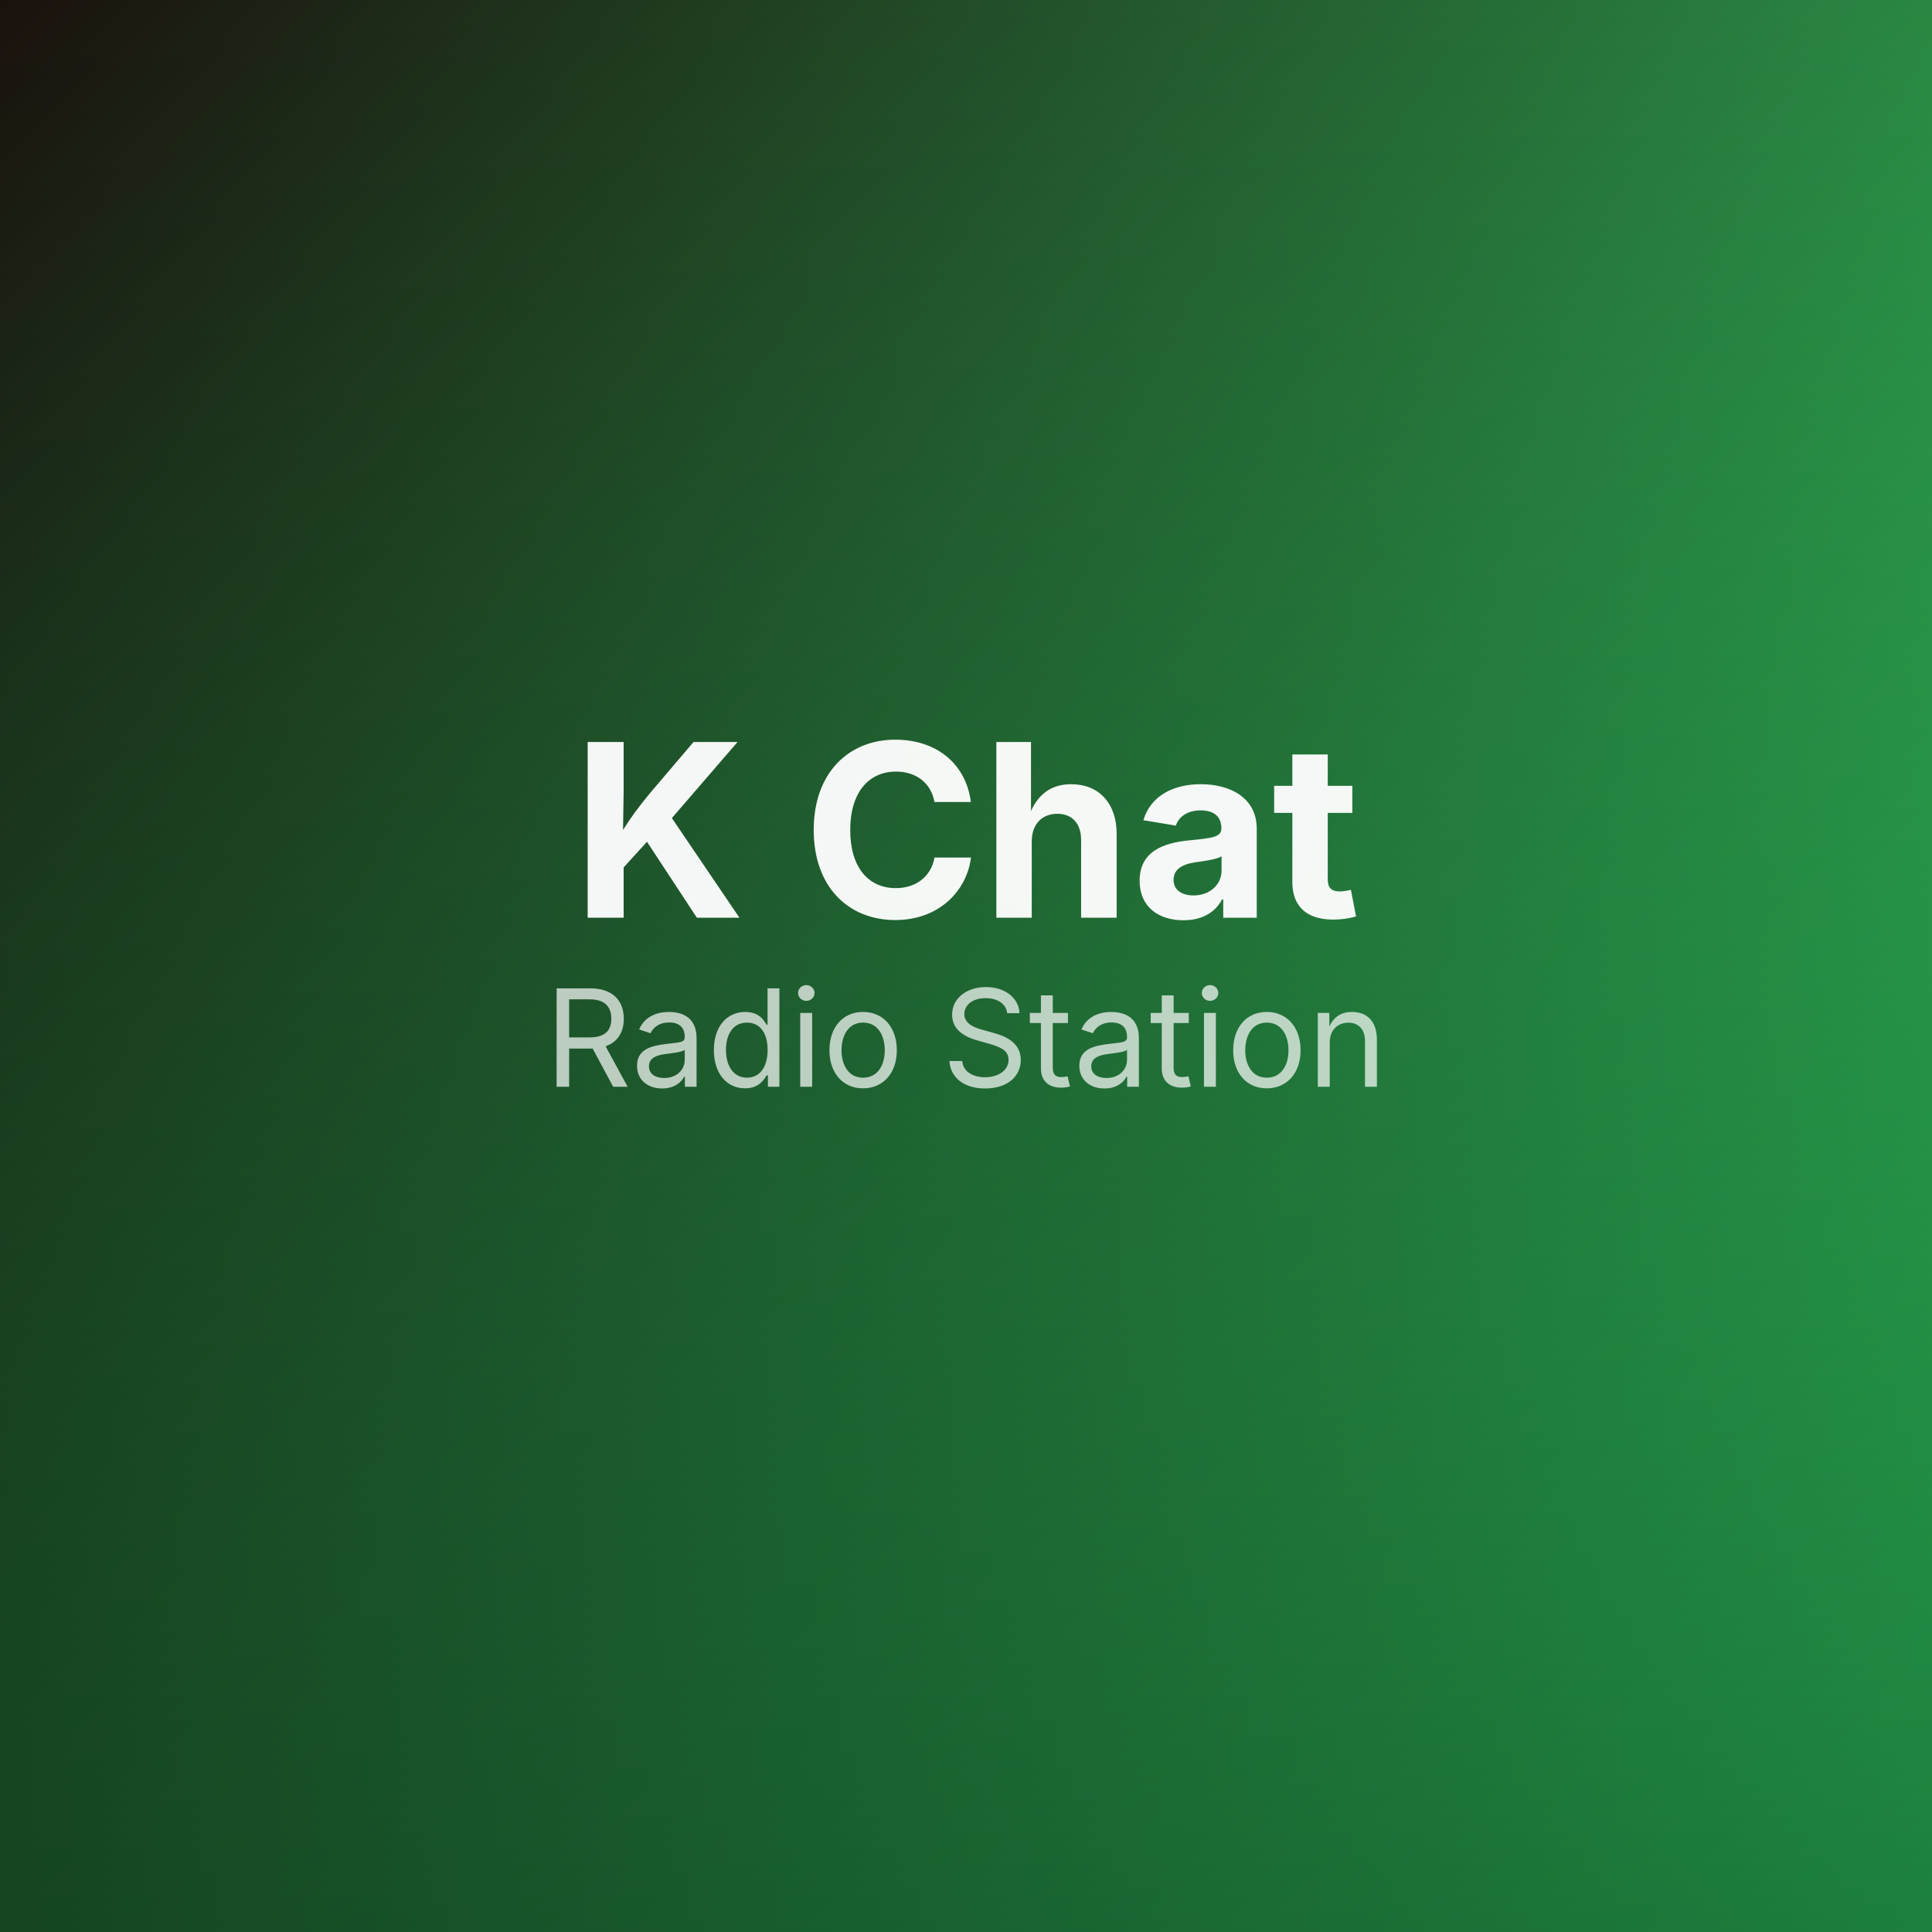
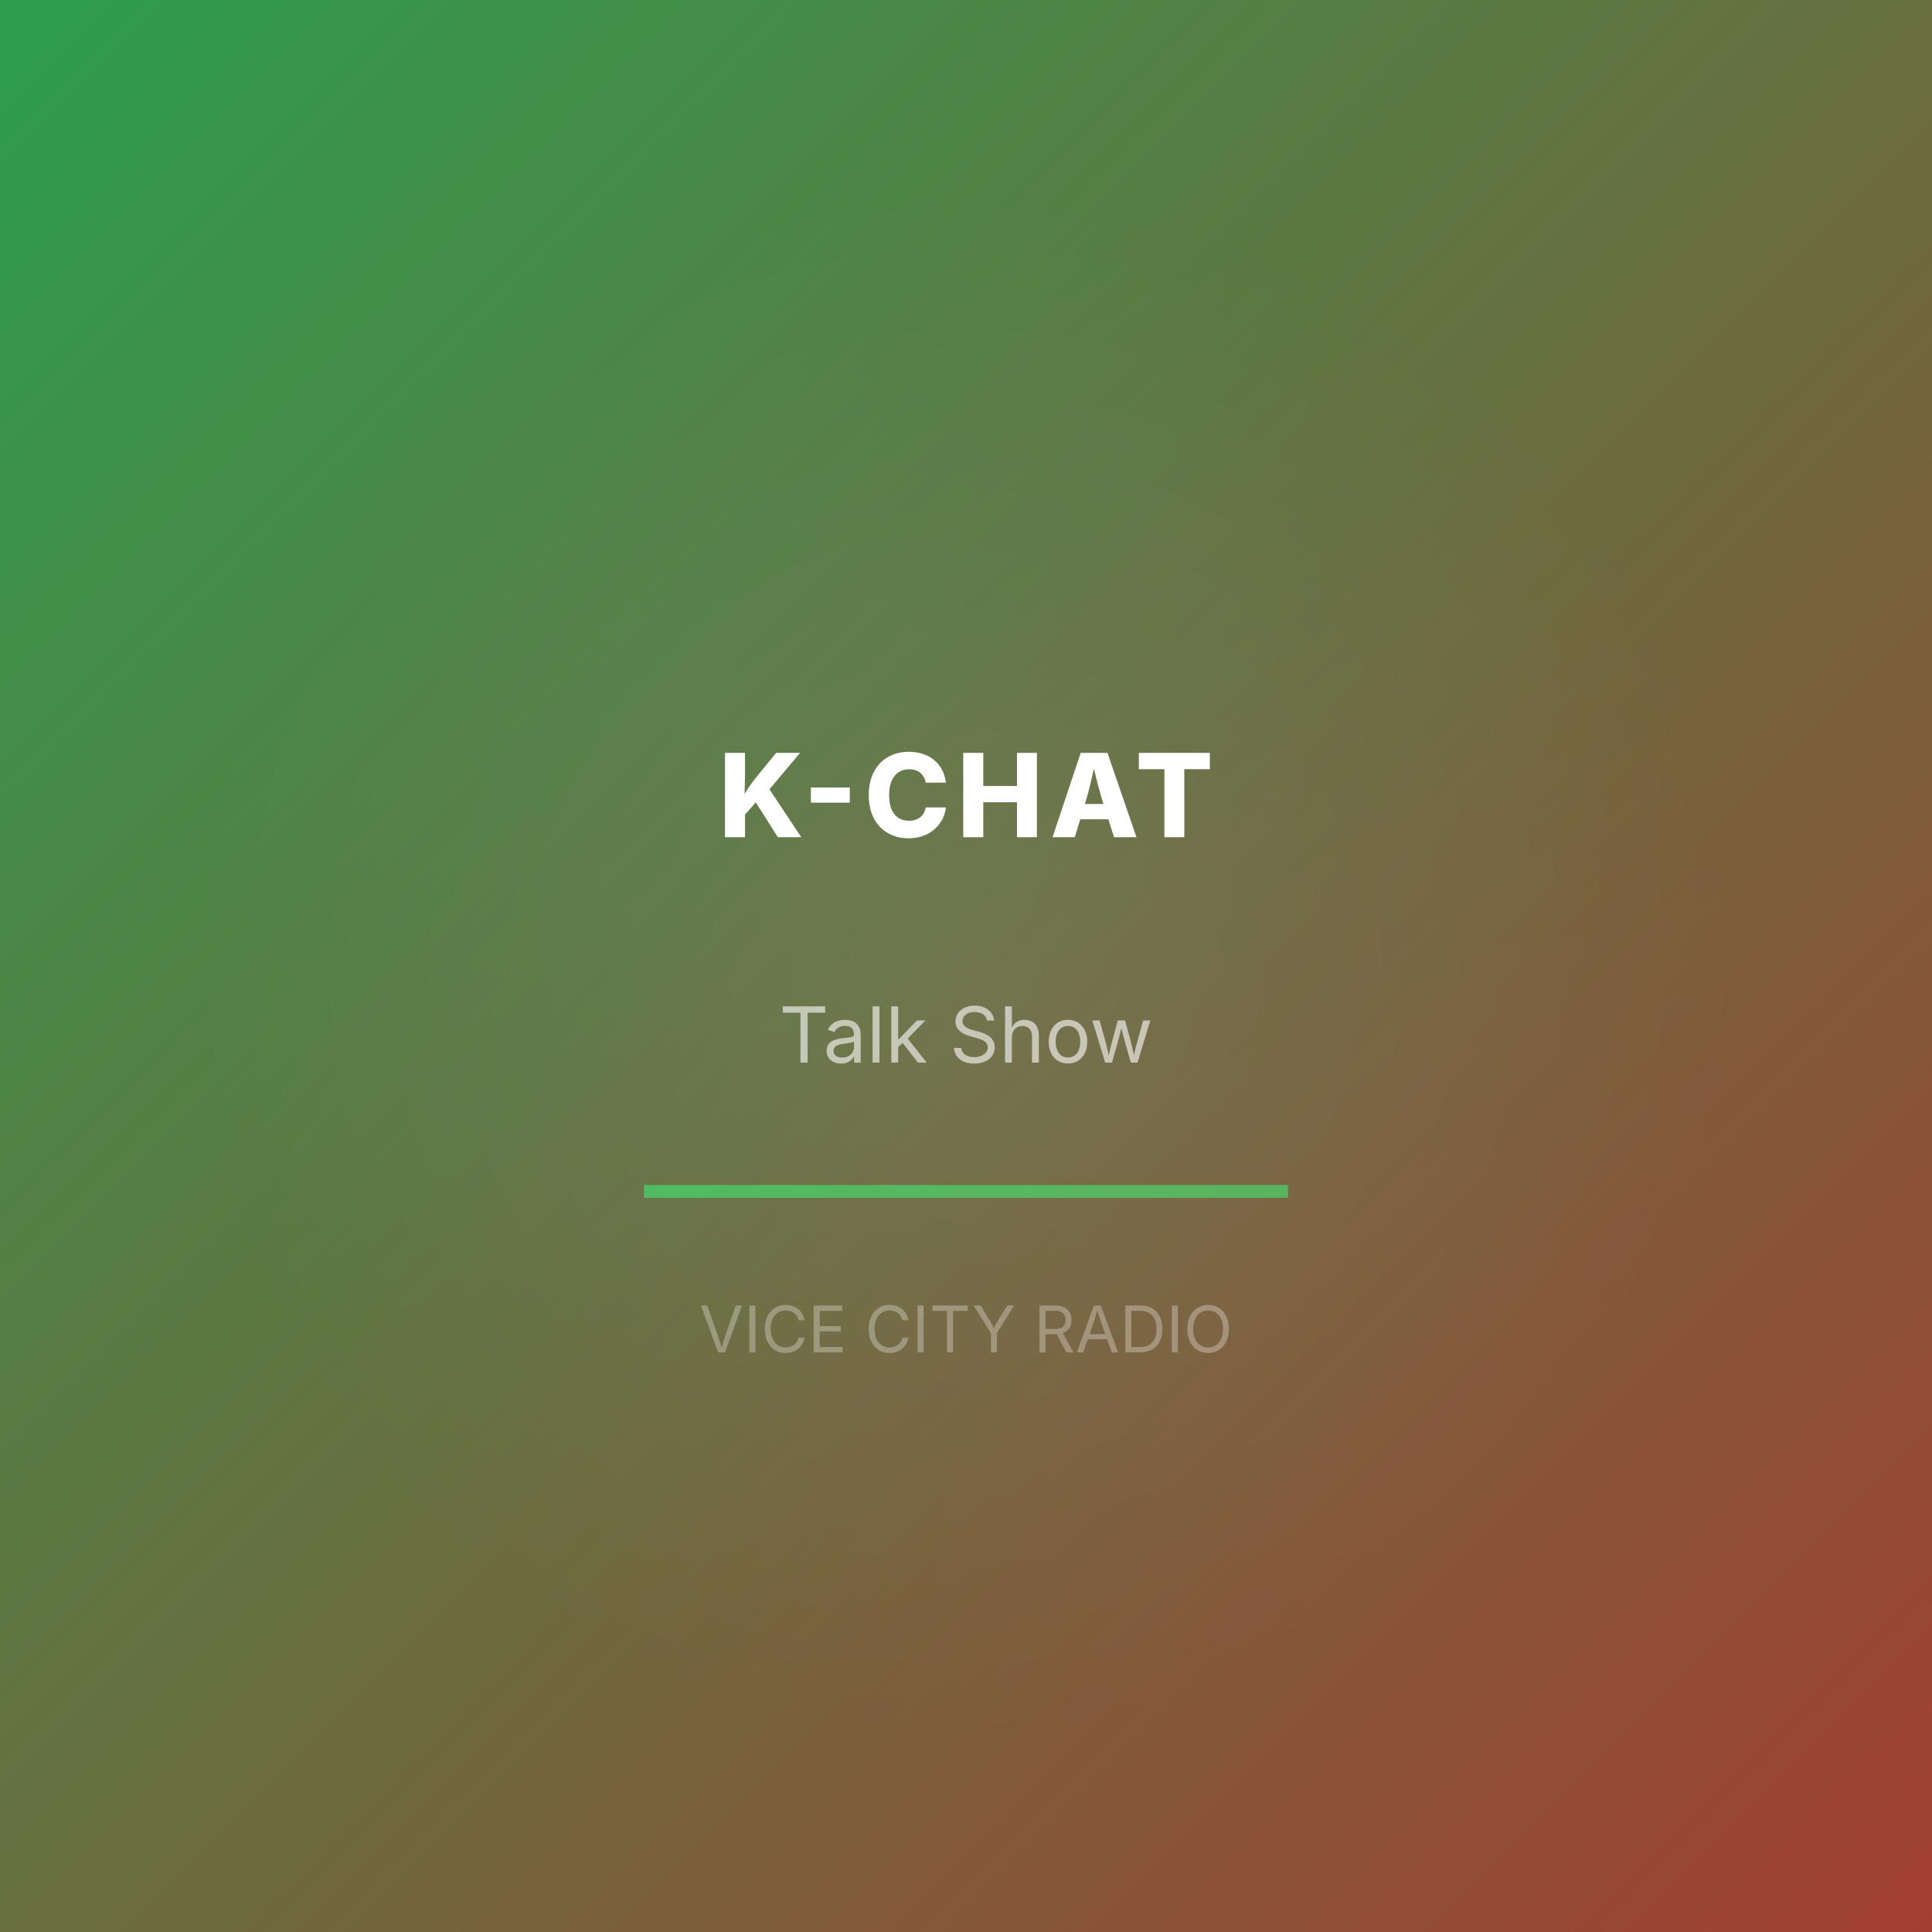
- <svg xmlns="http://www.w3.org/2000/svg" width="400" height="400" viewBox="0 0 400 400">
+ <svg xmlns="http://www.w3.org/2000/svg" width="300" height="300" viewBox="0 0 300 300">
  <defs>
    <linearGradient id="bg" x1="0%" y1="0%" x2="100%" y2="100%">
-       <stop offset="0%" style="stop-color:#1A100C;stop-opacity:1" />
-       <stop offset="100%" style="stop-color:#39FF7A;stop-opacity:1" />
+       <stop offset="0%" style="stop-color:#39FF7A" />
+       <stop offset="100%" style="stop-color:#FF5E4D" />
    </linearGradient>
-     <linearGradient id="overlay" x1="0%" y1="0%" x2="0%" y2="100%">
-       <stop offset="0%" style="stop-color:#000;stop-opacity:0" />
-       <stop offset="100%" style="stop-color:#000;stop-opacity:0.5" />
-     </linearGradient>
+     <radialGradient id="glow" cx="50%" cy="50%" r="50%">
+       <stop offset="0%" style="stop-color:#FFFFFF;stop-opacity:0.15" />
+       <stop offset="100%" style="stop-color:#FFFFFF;stop-opacity:0" />
+     </radialGradient>
  </defs>
-   <rect width="400" height="400" fill="url(#bg)" />
-   <rect width="400" height="400" fill="url(#overlay)" />
-   <text x="200" y="190" text-anchor="middle" fill="white" font-family="Inter,system-ui,sans-serif" font-size="50" font-weight="700" opacity="0.95">K Chat</text>
-   <text x="200" y="225" text-anchor="middle" fill="white" font-family="Inter,system-ui,sans-serif" font-size="28" font-weight="400" opacity="0.7">Radio Station</text>
+   <rect width="300" height="300" fill="url(#bg)" />
+   <circle cx="150" cy="150" r="120" fill="url(#glow)" />
+   <rect x="0" y="0" width="300" height="300" fill="#1A100C" opacity="0.4" />
+   <text x="150" y="130" font-family="system-ui,-apple-system,sans-serif" font-size="18" font-weight="800" fill="#FFFFFF" text-anchor="middle" letter-spacing="1">K-CHAT</text>
+   <text x="150" y="165" font-family="system-ui,-apple-system,sans-serif" font-size="12" fill="#FFFFFF" text-anchor="middle" opacity="0.6">Talk Show</text>
+   <line x1="100" y1="185" x2="200" y2="185" stroke="#39FF7A" stroke-width="2" opacity="0.5" />
+   <text x="150" y="210" font-family="system-ui,-apple-system,sans-serif" font-size="10" fill="#FFFFFF" text-anchor="middle" opacity="0.3">VICE CITY RADIO</text>
</svg>
